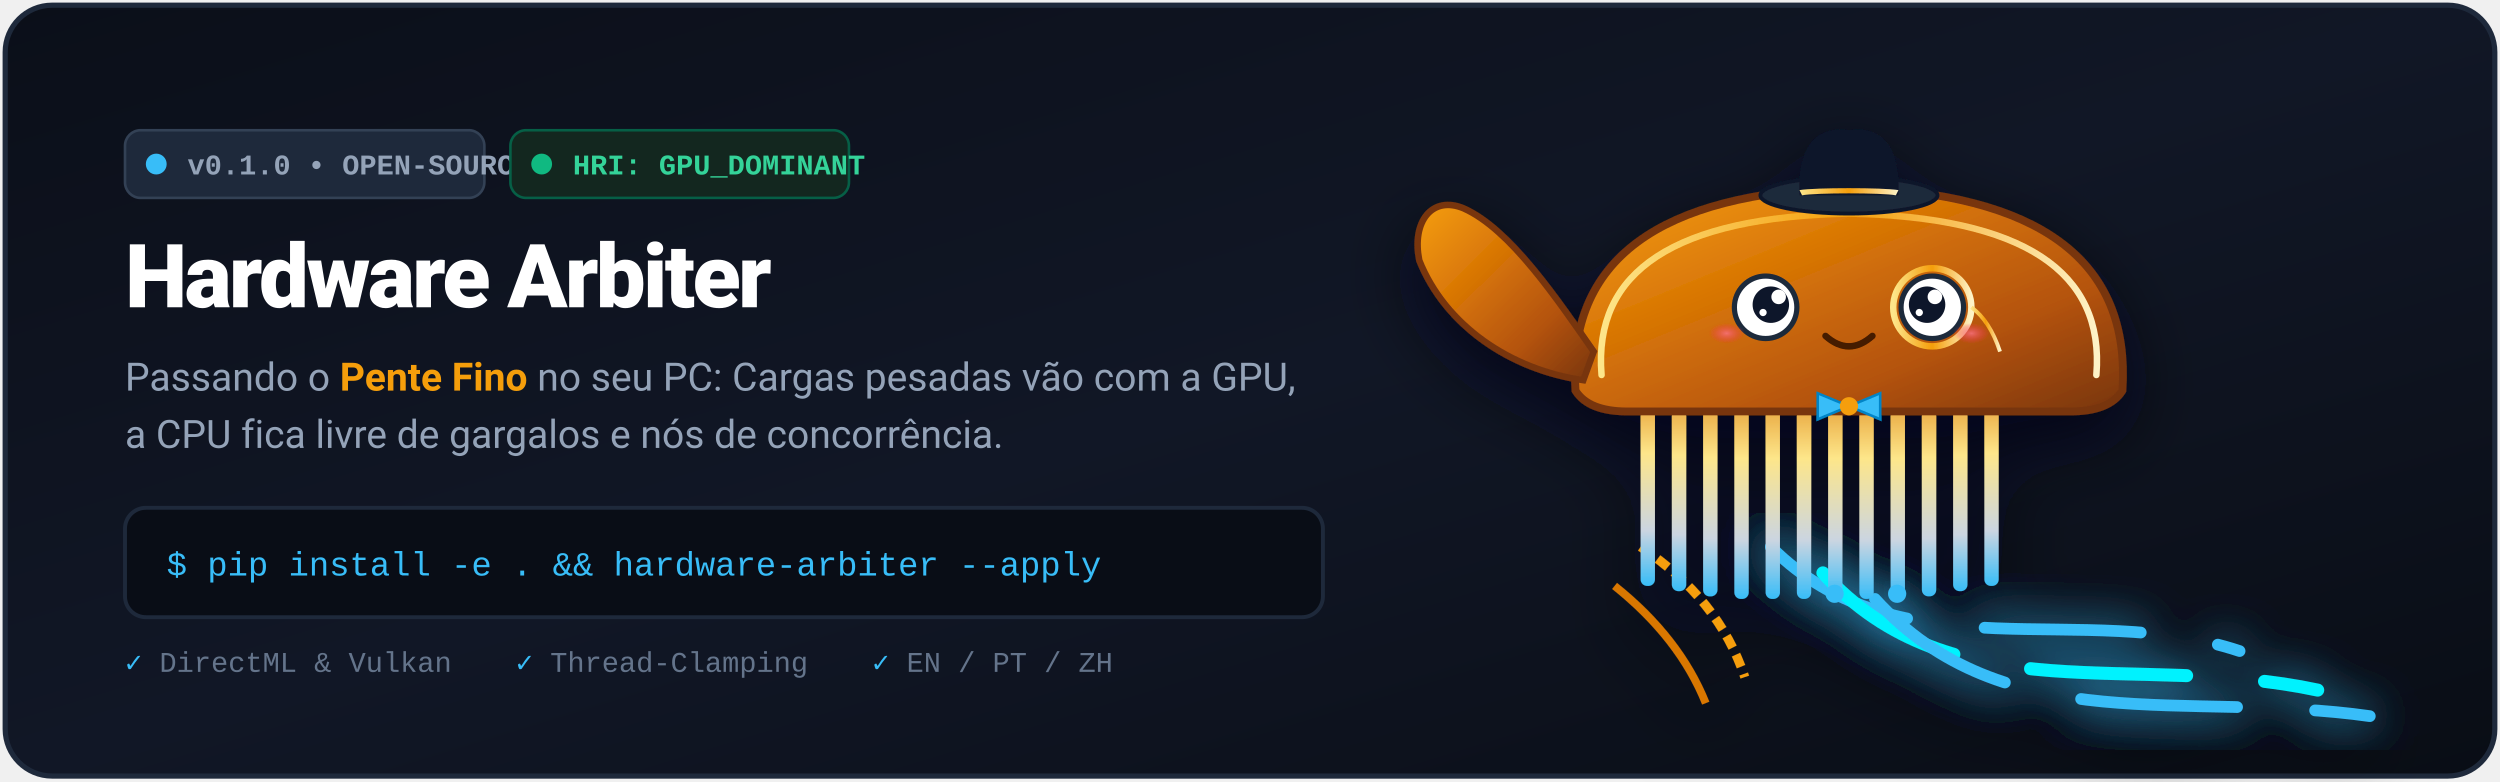
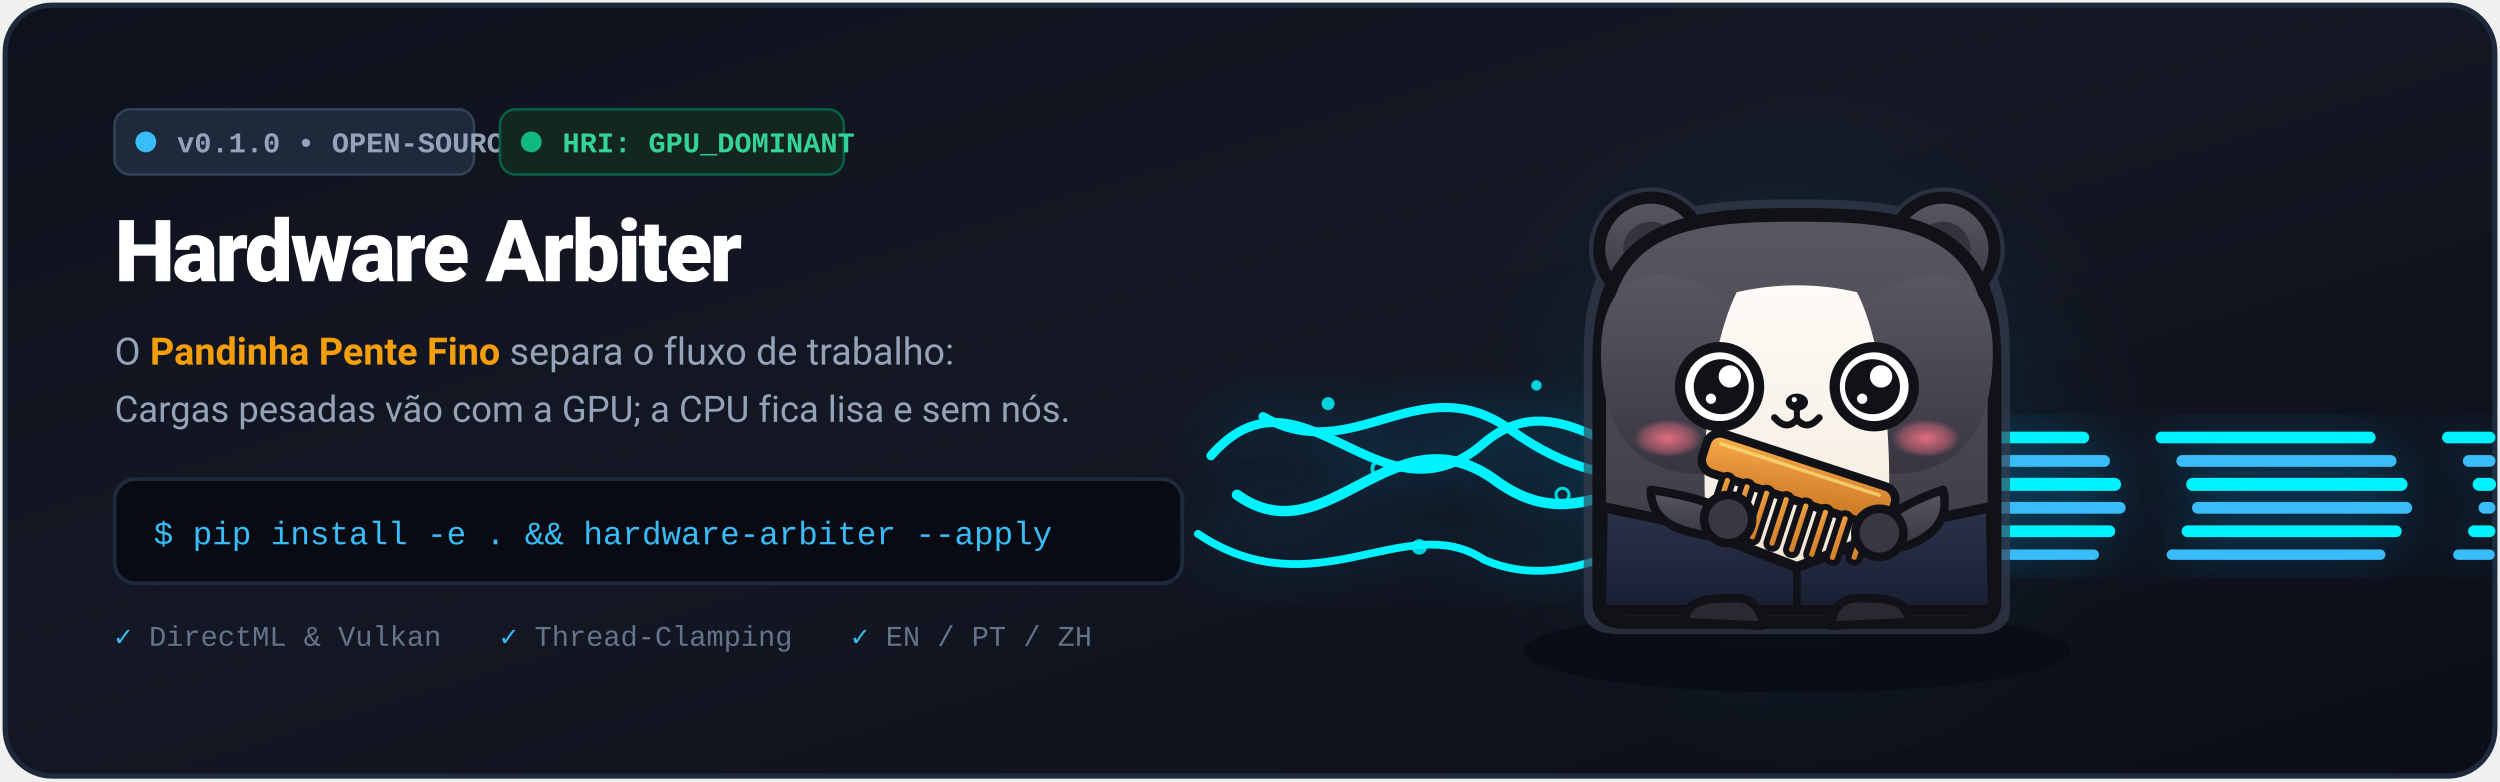
- <svg xmlns="http://www.w3.org/2000/svg" viewBox="0 0 960 300" width="960" height="300" role="img" aria-label="Hardware Arbiter Hero Banner with Pente Fino Mascot">
+ <svg xmlns="http://www.w3.org/2000/svg" viewBox="0 0 960 300" width="960" height="300" role="img" aria-label="Hardware Arbiter Hero Banner with Pandinha Pente Fino Mascot">
  <defs>
    <linearGradient id="hb-bg" x1="0%" y1="0%" x2="100%" y2="100%">
-       <stop offset="0%" stop-color="#0b0f19" />
-       <stop offset="50%" stop-color="#111726" />
-       <stop offset="100%" stop-color="#090d15" />
-     </linearGradient>
-     <linearGradient id="comb-body" x1="0%" y1="0%" x2="100%" y2="100%">
-       <stop offset="0%" stop-color="#f59e0b" />
-       <stop offset="35%" stop-color="#d97706" />
-       <stop offset="70%" stop-color="#b45309" />
-       <stop offset="100%" stop-color="#78350f" />
-     </linearGradient>
-     <linearGradient id="comb-gold" x1="0%" y1="0%" x2="100%" y2="0%">
-       <stop offset="0%" stop-color="#fde68a" />
-       <stop offset="50%" stop-color="#f59e0b" />
-       <stop offset="100%" stop-color="#fef3c7" />
-     </linearGradient>
-     <linearGradient id="tooth-grad" x1="0%" y1="0%" x2="0%" y2="100%">
-       <stop offset="0%" stop-color="#d97706" />
-       <stop offset="40%" stop-color="#fde68a" />
-       <stop offset="75%" stop-color="#cbd5e1" />
-       <stop offset="100%" stop-color="#38bdf8" />
-     </linearGradient>
-     <radialGradient id="comb-blush" cx="50%" cy="50%" r="50%">
-       <stop offset="0%" stop-color="#fb7185" stop-opacity="0.8" />
-       <stop offset="70%" stop-color="#f43f5e" stop-opacity="0.3" />
-       <stop offset="100%" stop-color="#f43f5e" stop-opacity="0" />
+       <stop offset="0%" stop-color="#0e121d" />
+       <stop offset="45%" stop-color="#141824" />
+       <stop offset="100%" stop-color="#0b0e17" />
+     </linearGradient>
+     <radialGradient id="hb-panda-aura" cx="50%" cy="50%" r="50%">
+       <stop offset="0%" stop-color="#38bdf8" stop-opacity="0.18" />
+       <stop offset="50%" stop-color="#00f2fe" stop-opacity="0.06" />
+       <stop offset="100%" stop-color="#141824" stop-opacity="0" />
    </radialGradient>
+     <linearGradient id="panda-dark" x1="0%" y1="0%" x2="0%" y2="100%">
+       <stop offset="0%" stop-color="#5a5662" />
+       <stop offset="50%" stop-color="#4a4752" />
+       <stop offset="100%" stop-color="#383540" />
+     </linearGradient>
+     <linearGradient id="panda-cream" x1="0%" y1="0%" x2="0%" y2="100%">
+       <stop offset="0%" stop-color="#fdfbf7" />
+       <stop offset="70%" stop-color="#f5ede0" />
+       <stop offset="100%" stop-color="#ebdcc9" />
+     </linearGradient>
+     <linearGradient id="panda-vest" x1="0%" y1="0%" x2="0%" y2="100%">
+       <stop offset="0%" stop-color="#2a324b" />
+       <stop offset="100%" stop-color="#191f33" />
+     </linearGradient>
+     <linearGradient id="comb-amber" x1="0%" y1="0%" x2="100%" y2="100%">
+       <stop offset="0%" stop-color="#fbb44c" />
+       <stop offset="40%" stop-color="#e5933a" />
+       <stop offset="100%" stop-color="#c4711e" />
+     </linearGradient>
+     <filter id="cyan-glow" x="-20%" y="-20%" width="140%" height="140%">
+       <feDropShadow dx="0" dy="0" stdDeviation="4" flood-color="#00f2fe" flood-opacity="0.9" />
+       <feDropShadow dx="0" dy="0" stdDeviation="10" flood-color="#0284c7" flood-opacity="0.5" />
+     </filter>
    <filter id="soft-shadow" x="-20%" y="-20%" width="140%" height="140%">
-       <feDropShadow dx="0" dy="10" stdDeviation="14" flood-color="#020617" flood-opacity="0.8" />
+       <feDropShadow dx="0" dy="8" stdDeviation="12" flood-color="#020617" flood-opacity="0.8" />
    </filter>
-     <filter id="cyan-glow" x="-20%" y="-20%" width="140%" height="140%">
-       <feDropShadow dx="0" dy="0" stdDeviation="8" flood-color="#38bdf8" flood-opacity="0.8" />
-     </filter>
+     <radialGradient id="cheek-glow" cx="50%" cy="50%" r="50%">
+       <stop offset="0%" stop-color="#f47285" stop-opacity="0.9" />
+       <stop offset="70%" stop-color="#f47285" stop-opacity="0.4" />
+       <stop offset="100%" stop-color="#f47285" stop-opacity="0" />
+     </radialGradient>
    <style>
-       @keyframes floatComb {
-         0%, 100% { transform: translateY(0px) rotate(0deg); }
-         50% { transform: translateY(-4px) rotate(-1deg); }
-       }
-       @keyframes flowCyan {
-         0% { stroke-dashoffset: 160; }
+       .char-breathe {
+         animation: breatheAnim 3.8s ease-in-out infinite;
+         transform-origin: 480px 280px;
+       }
+       @keyframes breatheAnim {
+         0%, 100% { transform: translateY(0px) scale(1); }
+         50% { transform: translateY(-4px) scale(1.008); }
+       }
+       .comb-motion {
+         animation: combStroke 2.2s ease-in-out infinite;
+         transform-origin: 470px 300px;
+       }
+       @keyframes combStroke {
+         0%, 100% { transform: translate(0px, 0px) rotate(-1.5deg); }
+         25% { transform: translate(6px, -2px) rotate(1deg); }
+         50% { transform: translate(14px, 1px) rotate(3deg); }
+         75% { transform: translate(4px, 3px) rotate(0deg); }
+       }
+       .eye-blink {
+         animation: blinkAnim 4.8s ease-in-out infinite;
+         transform-origin: 480px 230px;
+       }
+       @keyframes blinkAnim {
+         0%, 93%, 100% { transform: scaleY(1); }
+         95.5% { transform: scaleY(0.08); }
+       }
+       .pupil-track {
+         animation: pupilLook 4.8s ease-in-out infinite;
+       }
+       @keyframes pupilLook {
+         0%, 20% { transform: translate(0px, 0px); }
+         30%, 55% { transform: translate(-3px, 1px); }
+         65%, 90% { transform: translate(3px, -1px); }
+         100% { transform: translate(0px, 0px); }
+       }
+       .snout-twitch {
+         animation: snoutAnim 3.8s ease-in-out infinite;
+         transform-origin: 475px 260px;
+       }
+       @keyframes snoutAnim {
+         0%, 100% { transform: translateY(0px) scale(1); }
+         45% { transform: translateY(-1.2px) scale(1.02); }
+         55% { transform: translateY(-1.2px) scale(0.98); }
+       }
+       .ear-l {
+         animation: earTwitchL 4.2s ease-in-out infinite;
+         transform-origin: 395px 155px;
+       }
+       .ear-r {
+         animation: earTwitchR 4.2s ease-in-out infinite;
+         transform-origin: 565px 155px;
+       }
+       @keyframes earTwitchL {
+         0%, 85%, 100% { transform: rotate(0deg); }
+         89% { transform: rotate(-5deg); }
+         93% { transform: rotate(3deg); }
+       }
+       @keyframes earTwitchR {
+         0%, 85%, 100% { transform: rotate(0deg); }
+         89% { transform: rotate(6deg); }
+         93% { transform: rotate(-2deg); }
+       }
+       .noodle-1 { animation: noodleWiggle1 3.2s ease-in-out infinite alternate; }
+       .noodle-2 { animation: noodleWiggle2 2.8s ease-in-out infinite alternate; }
+       .noodle-3 { animation: noodleWiggle3 3.6s ease-in-out infinite alternate; }
+       @keyframes noodleWiggle1 {
+         0% { transform: translate(0px, 0px) scaleY(1); }
+         100% { transform: translate(-5px, 4px) scaleY(1.06); }
+       }
+       @keyframes noodleWiggle2 {
+         0% { transform: translate(0px, 0px) scaleY(1); }
+         100% { transform: translate(5px, -5px) scaleY(0.95); }
+       }
+       @keyframes noodleWiggle3 {
+         0% { transform: translate(0px, 0px); }
+         100% { transform: translate(-3px, 4px); }
+       }
+       .laser-stream {
+         stroke-dasharray: 80 30;
+         animation: laserFlow 1.8s linear infinite;
+       }
+       @keyframes laserFlow {
+         0% { stroke-dashoffset: 220; }
        100% { stroke-dashoffset: 0; }
      }
-       .comb-char {
-         animation: floatComb 4.5s ease-in-out infinite;
-         transform-origin: 750px 150px;
-       }
-       .cyan-flow {
-         stroke-dasharray: 60 30;
-         animation: flowCyan 2.5s linear infinite;
-       }
-       .mono-text {
-         font-family: 'JetBrains Mono', 'Courier New', monospace;
-       }
-       .sans-text {
-         font-family: -apple-system, BlinkMacSystemFont, 'Segoe UI', Roboto, Helvetica, Arial, sans-serif;
-       }
+       .laser-pulse {
+         animation: beamPulse 1.6s ease-in-out infinite alternate;
+       }
+       @keyframes beamPulse {
+         0% { opacity: 0.85; }
+         100% { opacity: 1; }
+       }
+       .bubble-float {
+         animation: bubbleFloat 2.6s ease-in-out infinite alternate;
+       }
+       @keyframes bubbleFloat {
+         0% { transform: translateY(0px) opacity(0.6); }
+         100% { transform: translateY(-6px) opacity(1); }
+       }
+       .mono-text { font-family: 'JetBrains Mono', 'Courier New', monospace; }
+       .sans-text { font-family: -apple-system, BlinkMacSystemFont, 'Segoe UI', Roboto, Helvetica, Arial, sans-serif; }
    </style>
  </defs>
  <rect x="2" y="2" width="956" height="296" rx="18" fill="url(#hb-bg)" stroke="#1e293b" stroke-width="2" />
-   <g transform="translate(48, 50)">
+   <g transform="translate(44, 42)">
    <g transform="translate(0, 0)">
-       <rect x="0" y="0" width="138" height="26" rx="6" fill="#1e293b" stroke="#334155" stroke-width="1" />
-       <circle cx="12" cy="13" r="4" fill="#38bdf8" />
-       <text x="24" y="17" class="mono-text" font-size="11" fill="#94a3b8" font-weight="600">v0.1.0 • OPEN-SOURCE</text>
-       <rect x="148" y="0" width="130" height="26" rx="6" fill="#13271f" stroke="#065f46" stroke-width="1" />
-       <circle cx="160" cy="13" r="4" fill="#10b981" />
-       <text x="172" y="17" class="mono-text" font-size="11" fill="#34d399" font-weight="600">HRI: GPU_DOMINANT</text>
-     </g>
-     <text x="0" y="68" class="sans-text" font-size="34" font-weight="800" fill="#ffffff" letter-spacing="-0.03em">
+       <rect x="0" y="0" width="138" height="25" rx="6" fill="#1e293b" stroke="#334155" stroke-width="1" />
+       <circle cx="12" cy="12.5" r="4" fill="#38bdf8" />
+       <text x="24" y="16.5" class="mono-text" font-size="11" fill="#94a3b8" font-weight="600">v0.1.0 • OPEN-SOURCE</text>
+       <rect x="148" y="0" width="132" height="25" rx="6" fill="#13271f" stroke="#065f46" stroke-width="1" />
+       <circle cx="160" cy="12.5" r="4" fill="#10b981" />
+       <text x="172" y="16.5" class="mono-text" font-size="11" fill="#34d399" font-weight="600">HRI: GPU_DOMINANT</text>
+     </g>
+     <text x="0" y="66" class="sans-text" font-size="33" font-weight="800" fill="#ffffff" letter-spacing="-0.03em">
      Hardware Arbiter
    </text>
-     <text x="0" y="100" class="sans-text" font-size="15" fill="#94a3b8" font-weight="400">
-       Passando o <tspan fill="#f59e0b" font-weight="600">Pente Fino</tspan> no seu PC: Cargas pesadas vão com a GPU,
+     <text x="0" y="98" class="sans-text" font-size="14.5" fill="#94a3b8" font-weight="400">
+       O <tspan fill="#f59e0b" font-weight="700">Pandinha Pente Fino</tspan> separa o fluxo de trabalho:
    </text>
-     <text x="0" y="122" class="sans-text" font-size="15" fill="#94a3b8" font-weight="400">
-       a CPU fica livre de gargalos e nós de concorrência.
+     <text x="0" y="120" class="sans-text" font-size="14" fill="#94a3b8" font-weight="400">
+       Cargas pesadas vão com a GPU; a CPU fica lisa e sem nós.
    </text>
-     <g transform="translate(0, 145)">
-       <rect x="0" y="0" width="460" height="42" rx="8" fill="#090d16" stroke="#1e293b" stroke-width="1.5" />
-       <text x="16" y="26" class="mono-text" font-size="13" fill="#38bdf8">
+     <g transform="translate(0, 142)">
+       <rect x="0" y="0" width="410" height="40" rx="8" fill="#080b13" stroke="#1e293b" stroke-width="1.5" />
+       <text x="15" y="25" class="mono-text" font-size="12.5" fill="#38bdf8">
        $ pip install -e . &amp;&amp; hardware-arbiter --apply
      </text>
    </g>
-     <g transform="translate(0, 208)">
+     <g transform="translate(0, 206)">
      <text x="0" y="0" class="mono-text" font-size="11" fill="#64748b">
        <tspan fill="#38bdf8">✓</tspan> DirectML &amp; Vulkan   
-         <tspan fill="#38bdf8" dx="18">✓</tspan> Thread-Clamping   
-         <tspan fill="#38bdf8" dx="18">✓</tspan> EN / PT / ZH
+         <tspan fill="#38bdf8" dx="16">✓</tspan> Thread-Clamping   
+         <tspan fill="#38bdf8" dx="16">✓</tspan> EN / PT / ZH
      </text>
    </g>
  </g>
-   <g class="comb-char" transform="translate(710, 140)" filter="url(#soft-shadow)">
-     <g filter="url(#cyan-glow)">
-       <path class="cyan-flow" d="M -30 70 C 20 120, 90 90, 150 110" fill="none" stroke="#38bdf8" stroke-width="4.5" stroke-linecap="round" />
-       <path class="cyan-flow" d="M -10 80 C 40 135, 110 110, 180 125" fill="none" stroke="#00f2fe" stroke-width="5" stroke-linecap="round" />
-       <path class="cyan-flow" d="M 10 90 C 60 145, 130 125, 200 135" fill="none" stroke="#38bdf8" stroke-width="4.5" stroke-linecap="round" />
-     </g>
-     <path d="M -80 70 Q -50 90 -40 120" fill="none" stroke="#f59e0b" stroke-width="3.5" stroke-dasharray="5 3" />
-     <path d="M -90 85 Q -65 105 -55 130" fill="none" stroke="#d97706" stroke-width="3" />
-     <g id="teeth-row">
-       <rect x="-80" y="0" width="5.5" height="85" rx="2.5" fill="url(#tooth-grad)" />
-       <rect x="-68" y="0" width="5.5" height="87" rx="2.5" fill="url(#tooth-grad)" />
-       <rect x="-56" y="0" width="5.5" height="89" rx="2.5" fill="url(#tooth-grad)" />
-       <rect x="-44" y="0" width="5.5" height="90" rx="2.5" fill="url(#tooth-grad)" />
-       <rect x="-32" y="0" width="5.5" height="90" rx="2.5" fill="url(#tooth-grad)" />
-       <rect x="-20" y="0" width="5.5" height="90" rx="2.5" fill="url(#tooth-grad)" />
-       <rect x="-8" y="0" width="5.5" height="90" rx="2.5" fill="url(#tooth-grad)" />
-       <rect x="4" y="0" width="5.5" height="90" rx="2.5" fill="url(#tooth-grad)" />
-       <rect x="16" y="0" width="5.5" height="90" rx="2.5" fill="url(#tooth-grad)" />
-       <rect x="28" y="0" width="5.5" height="89" rx="2.5" fill="url(#tooth-grad)" />
-       <rect x="40" y="0" width="5.5" height="87" rx="2.5" fill="url(#tooth-grad)" />
-       <rect x="52" y="0" width="5.5" height="85" rx="2.5" fill="url(#tooth-grad)" />
-       <circle cx="-5.5" cy="88" r="3.5" fill="#38bdf8" filter="url(#cyan-glow)" />
-       <circle cx="18.5" cy="88" r="3.5" fill="#38bdf8" filter="url(#cyan-glow)" />
-     </g>
-     <path d="M -105 10 Q -110 -65 0 -68 Q 110 -65 105 10 Q 100 18 85 18 L -85 18 Q -100 18 -105 10 Z" fill="url(#comb-body)" stroke="#78350f" stroke-width="3" />
-     <path d="M -95 4 Q -100 -56 0 -58 Q 100 -56 95 4" fill="none" stroke="url(#comb-gold)" stroke-width="2.5" stroke-linecap="round" />
-     <g transform="translate(0, -68)">
-       <ellipse cx="0" cy="3" rx="34" ry="7" fill="#1e293b" stroke="#0f172a" stroke-width="1.5" />
-       <path d="M -19 3 C -20 -15, -13 -24, 0 -22 C 13 -24, 20 -15, 19 3 Z" fill="#0f172a" />
-       <path d="M -19 1 C -13 0, 13 0, 19 1 L 18 3 C 13 2, -13 2, -18 3 Z" fill="url(#comb-gold)" />
-     </g>
-     <circle cx="-32" cy="-22" r="12" fill="#ffffff" stroke="#1e293b" stroke-width="2" />
-     <circle cx="-30" cy="-23" r="7" fill="#0f172a" />
-     <circle cx="-27" cy="-26" r="2.8" fill="#ffffff" />
-     <circle cx="-33" cy="-20" r="1.4" fill="#ffffff" />
-     <circle cx="32" cy="-22" r="12" fill="#ffffff" stroke="#1e293b" stroke-width="2" />
-     <circle cx="30" cy="-23" r="7" fill="#0f172a" />
-     <circle cx="33" cy="-26" r="2.8" fill="#ffffff" />
-     <circle cx="27" cy="-20" r="1.4" fill="#ffffff" />
-     <circle cx="32" cy="-22" r="15" fill="none" stroke="url(#comb-gold)" stroke-width="2.5" />
-     <path d="M 47 -22 Q 54 -17 58 -5" fill="none" stroke="url(#comb-gold)" stroke-width="1.5" />
-     <ellipse cx="-47" cy="-12" rx="7" ry="4" fill="url(#comb-blush)" />
-     <ellipse cx="47" cy="-12" rx="7" ry="4" fill="url(#comb-blush)" />
-     <path d="M -9 -11 Q 0 -3 9 -11" fill="none" stroke="#451a03" stroke-width="2.5" stroke-linecap="round" />
-     <g transform="translate(0, 16)">
-       <polygon points="-12,-5 -12,5 0,0" fill="#38bdf8" stroke="#0284c7" stroke-width="1" />
-       <polygon points="12,-5 12,5 0,0" fill="#38bdf8" stroke="#0284c7" stroke-width="1" />
-       <circle cx="0" cy="0" r="3.5" fill="#f59e0b" />
-     </g>
-     <path d="M -102 6 C -130 2, -155 -15, -165 -40 C -168 -55, -160 -65, -148 -60 C -130 -52, -112 -25, -98 -5 Z" fill="url(#comb-body)" stroke="#78350f" stroke-width="2.5" />
+   <circle cx="690" cy="165" r="140" fill="url(#hb-panda-aura)" />
+   <ellipse cx="690" cy="250" rx="105" ry="16" fill="#080b13" opacity="0.8" />
+   <g id="hb-chaotic-noodles" filter="url(#cyan-glow)" stroke="#00f2fe" fill="none" stroke-linecap="round" stroke-linejoin="round">
+     <path class="noodle-1" stroke-width="3.5" d="M 465 175 C 500 135, 530 205, 570 170 C 600 145, 625 185, 655 180" />
+     <path class="noodle-2" stroke-width="4" d="M 475 190 C 510 215, 535 155, 575 185 C 610 210, 630 170, 660 192" />
+     <path class="noodle-3" stroke-width="3.5" d="M 485 160 C 520 180, 545 140, 580 165 C 615 190, 635 180, 658 186" />
+     <path class="noodle-1" stroke-width="3" d="M 460 205 C 505 235, 540 195, 570 215 C 605 230, 635 200, 662 200" />
+   </g>
+   <g class="bubble-float" fill="#00f2fe" opacity="0.85">
+     <circle cx="510" cy="155" r="2.5" />
+     <circle cx="545" cy="210" r="3" />
+     <circle cx="590" cy="148" r="2" />
+     <circle cx="620" cy="215" r="2.5" />
+     <circle cx="530" cy="180" r="3" fill="none" stroke="#00f2fe" stroke-width="1.5" />
+     <circle cx="600" cy="190" r="2.5" fill="none" stroke="#00f2fe" stroke-width="1.2" />
+   </g>
+   <g id="hb-organized-lasers" filter="url(#cyan-glow)">
+     <line class="laser-stream laser-pulse" x1="720" y1="168" x2="956" y2="168" stroke="#00f2fe" stroke-width="4.5" stroke-linecap="round" />
+     <line class="laser-stream laser-pulse" x1="728" y1="177" x2="956" y2="177" stroke="#38bdf8" stroke-width="4.5" stroke-linecap="round" />
+     <line class="laser-stream laser-pulse" x1="732" y1="186" x2="956" y2="186" stroke="#00f2fe" stroke-width="5" stroke-linecap="round" />
+     <line class="laser-stream laser-pulse" x1="734" y1="195" x2="956" y2="195" stroke="#38bdf8" stroke-width="4.5" stroke-linecap="round" />
+     <line class="laser-stream laser-pulse" x1="730" y1="204" x2="956" y2="204" stroke="#00f2fe" stroke-width="4.5" stroke-linecap="round" />
+     <line class="laser-stream laser-pulse" x1="724" y1="213" x2="956" y2="213" stroke="#38bdf8" stroke-width="4" stroke-linecap="round" />
+   </g>
+   <g transform="translate(690, 165) scale(0.66) translate(-480, -260)">
+     <g stroke="#383d4f" stroke-width="8" stroke-linecap="round" stroke-linejoin="round" fill="none" opacity="0.65">
+       <circle cx="395" cy="155" r="32" />
+       <circle cx="565" cy="155" r="32" />
+       <path d="M 360 365 L 360 215 C 360 135 415 130 480 130 C 545 130 600 135 600 215 L 600 365 C 600 375 588 375 580 375 L 380 375 C 372 375 360 375 360 365 Z" />
+     </g>
+     <g class="ear-l">
+       <circle cx="395" cy="155" r="30" fill="url(#panda-dark)" stroke="#111218" stroke-width="7" />
+       <circle cx="395" cy="155" r="16" fill="#36333c" />
+     </g>
+     <g class="ear-r">
+       <circle cx="565" cy="155" r="30" fill="url(#panda-dark)" stroke="#111218" stroke-width="7" />
+       <circle cx="565" cy="155" r="16" fill="#36333c" />
+     </g>
+     <g class="char-breathe">
+       <path id="hb-body-base" d="M 365 360 L 365 220 C 365 140 415 135 480 135 C 545 135 595 140 595 220 L 595 360 C 595 372 585 372 575 372 L 385 372 C 375 372 365 372 365 360 Z" fill="url(#panda-dark)" stroke="#111218" stroke-width="8" stroke-linejoin="round" />
+       <path d="M 366 215 C 366 160 410 160 445 190 C 475 215 470 280 435 285 C 390 290 366 265 366 215 Z" fill="url(#panda-dark)" />
+       <path d="M 594 215 C 594 160 550 160 515 190 C 485 215 490 280 525 285 C 570 290 594 265 594 215 Z" fill="url(#panda-dark)" />
+       <path d="M 445 180 Q 480 172 515 180 C 535 220 540 310 525 365 L 435 365 C 420 310 425 220 445 180 Z" fill="url(#panda-cream)" />
+       <path d="M 367 305 L 415 315 L 480 340 L 545 315 L 593 305 L 594 365 L 366 365 Z" fill="url(#panda-vest)" stroke="#111218" stroke-width="6" stroke-linejoin="round" />
+       <path d="M 480 340 L 480 365" stroke="#111218" stroke-width="4.5" />
+       <ellipse cx="405" cy="265" rx="20" ry="11" fill="url(#cheek-glow)" />
+       <ellipse cx="555" cy="265" rx="20" ry="11" fill="url(#cheek-glow)" />
+       <g class="eye-blink">
+         <circle cx="435" cy="235" r="23" fill="#ffffff" stroke="#111218" stroke-width="6" />
+         <circle class="pupil-track" cx="436" cy="235" r="16" fill="#111218" />
+         <circle class="pupil-track" cx="441" cy="229" r="6.5" fill="#ffffff" />
+         <circle class="pupil-track" cx="430" cy="242" r="3" fill="#ffffff" />
+       </g>
+       <g class="eye-blink">
+         <circle cx="525" cy="235" r="23" fill="#ffffff" stroke="#111218" stroke-width="6" />
+         <circle class="pupil-track" cx="524" cy="235" r="16" fill="#111218" />
+         <circle class="pupil-track" cx="529" cy="229" r="6.5" fill="#ffffff" />
+         <circle class="pupil-track" cx="518" cy="242" r="3" fill="#ffffff" />
+       </g>
+       <g class="snout-twitch">
+         <ellipse cx="480" cy="244" rx="6.5" ry="5" fill="#111218" />
+         <circle cx="478.5" cy="242.5" r="1.5" fill="#ffffff" />
+         <path d="M 480 248 L 480 254" stroke="#111218" stroke-width="3.5" stroke-linecap="round" />
+         <path d="M 467 253 Q 474 261 480 254 Q 486 261 493 253" fill="none" stroke="#111218" stroke-width="4" stroke-linecap="round" stroke-linejoin="round" />
+       </g>
+       <path d="M 415 372 C 415 358 430 358 445 358 C 455 358 460 366 460 374 Z" fill="#2b2832" stroke="#111218" stroke-width="5" stroke-linejoin="round" />
+       <path d="M 500 374 C 500 366 505 358 515 358 C 530 358 545 358 545 372 Z" fill="#2b2832" stroke="#111218" stroke-width="5" stroke-linejoin="round" />
+       <g class="comb-motion">
+         <g transform="translate(430, 260) rotate(18)">
+           <rect x="0" y="0" width="115" height="24" rx="8" fill="url(#comb-amber)" stroke="#111218" stroke-width="5" />
+           <line x1="8" y1="6" x2="105" y2="6" stroke="#fef08a" stroke-width="2" stroke-linecap="round" opacity="0.6" />
+           <g fill="url(#comb-amber)" stroke="#111218" stroke-width="3.5" stroke-linejoin="round">
+             <rect x="15" y="22" width="6.5" height="30" rx="3" />
+             <rect x="27" y="22" width="6.5" height="32" rx="3" />
+             <rect x="39" y="22" width="6.5" height="33" rx="3" />
+             <rect x="51" y="22" width="6.5" height="33" rx="3" />
+             <rect x="63" y="22" width="6.5" height="33" rx="3" />
+             <rect x="75" y="22" width="6.5" height="32" rx="3" />
+             <rect x="87" y="22" width="6.5" height="30" rx="3" />
+             <rect x="99" y="22" width="6.5" height="26" rx="3" />
+           </g>
+         </g>
+         <path d="M 395 295 Q 430 300 448 312 Q 440 326 420 320 Q 395 315 395 295 Z" fill="url(#panda-dark)" stroke="#111218" stroke-width="5" stroke-linejoin="round" />
+         <circle cx="440" cy="312" r="14" fill="#3a3742" stroke="#111218" stroke-width="5" />
+         <path d="M 565 295 Q 535 305 522 322 Q 532 334 550 325 Q 570 315 565 295 Z" fill="url(#panda-dark)" stroke="#111218" stroke-width="5" stroke-linejoin="round" />
+         <circle cx="528" cy="320" r="14" fill="#3a3742" stroke="#111218" stroke-width="5" />
+       </g>
+     </g>
  </g>
</svg>
